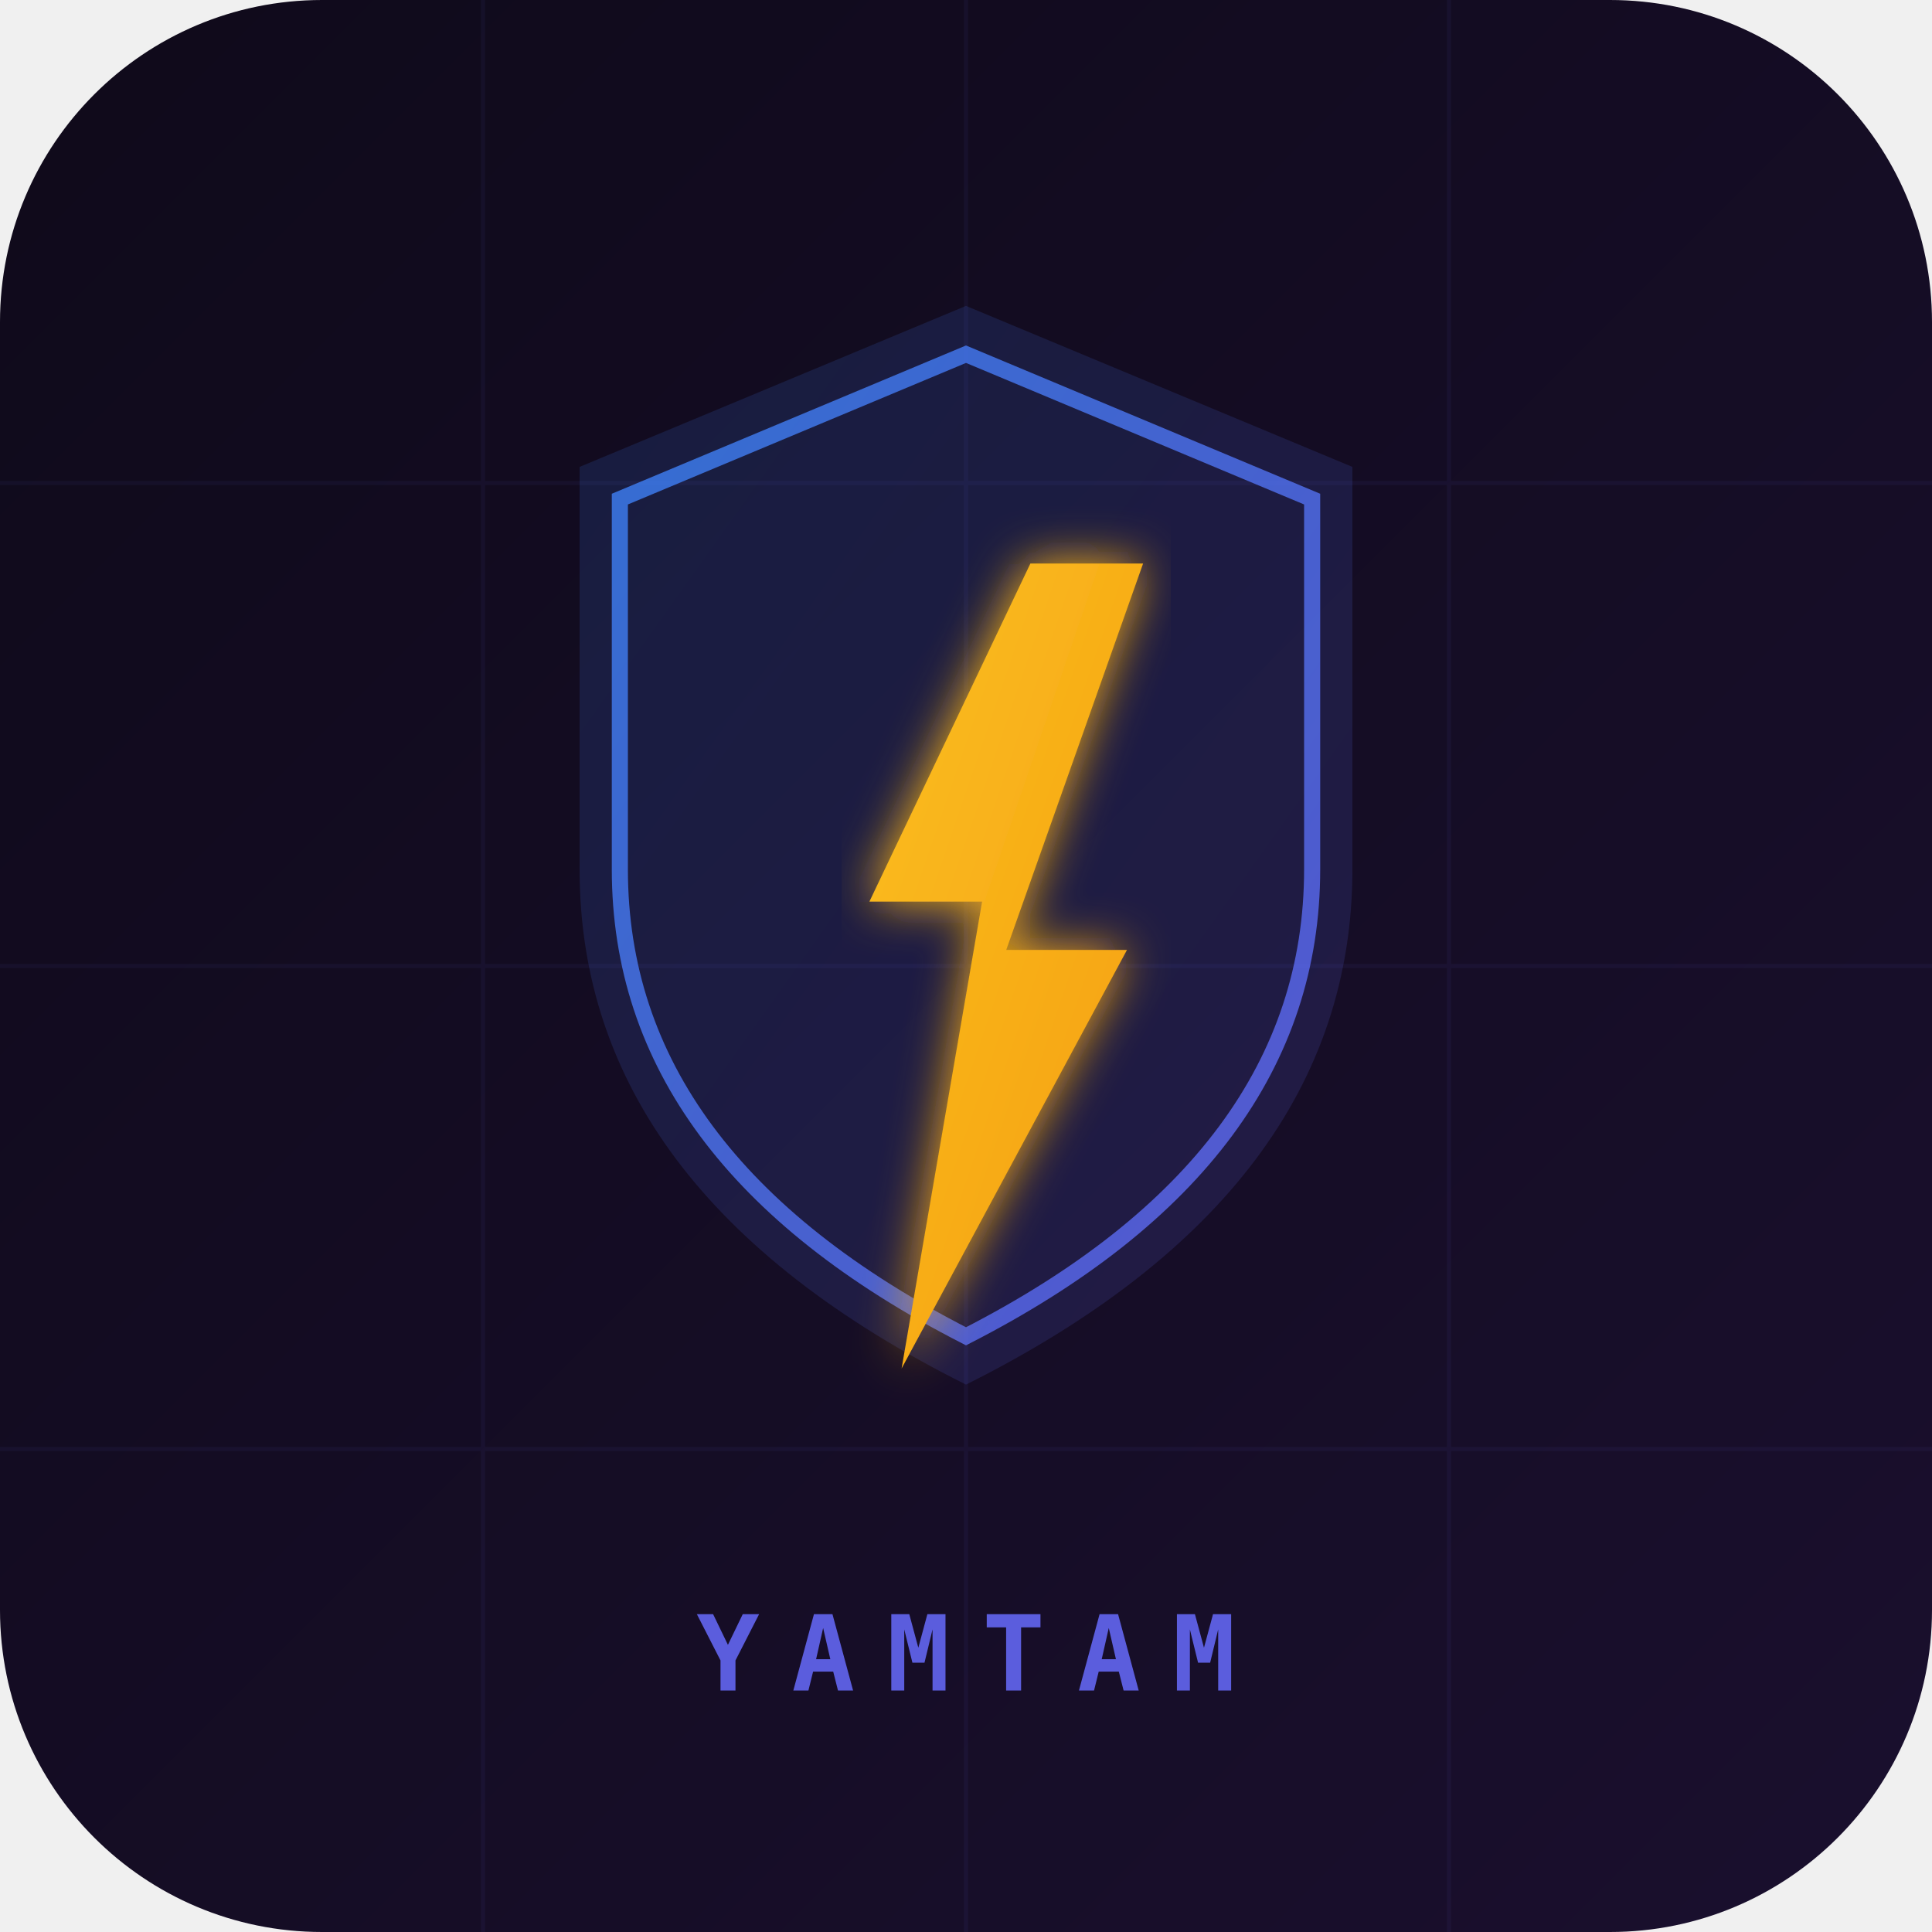
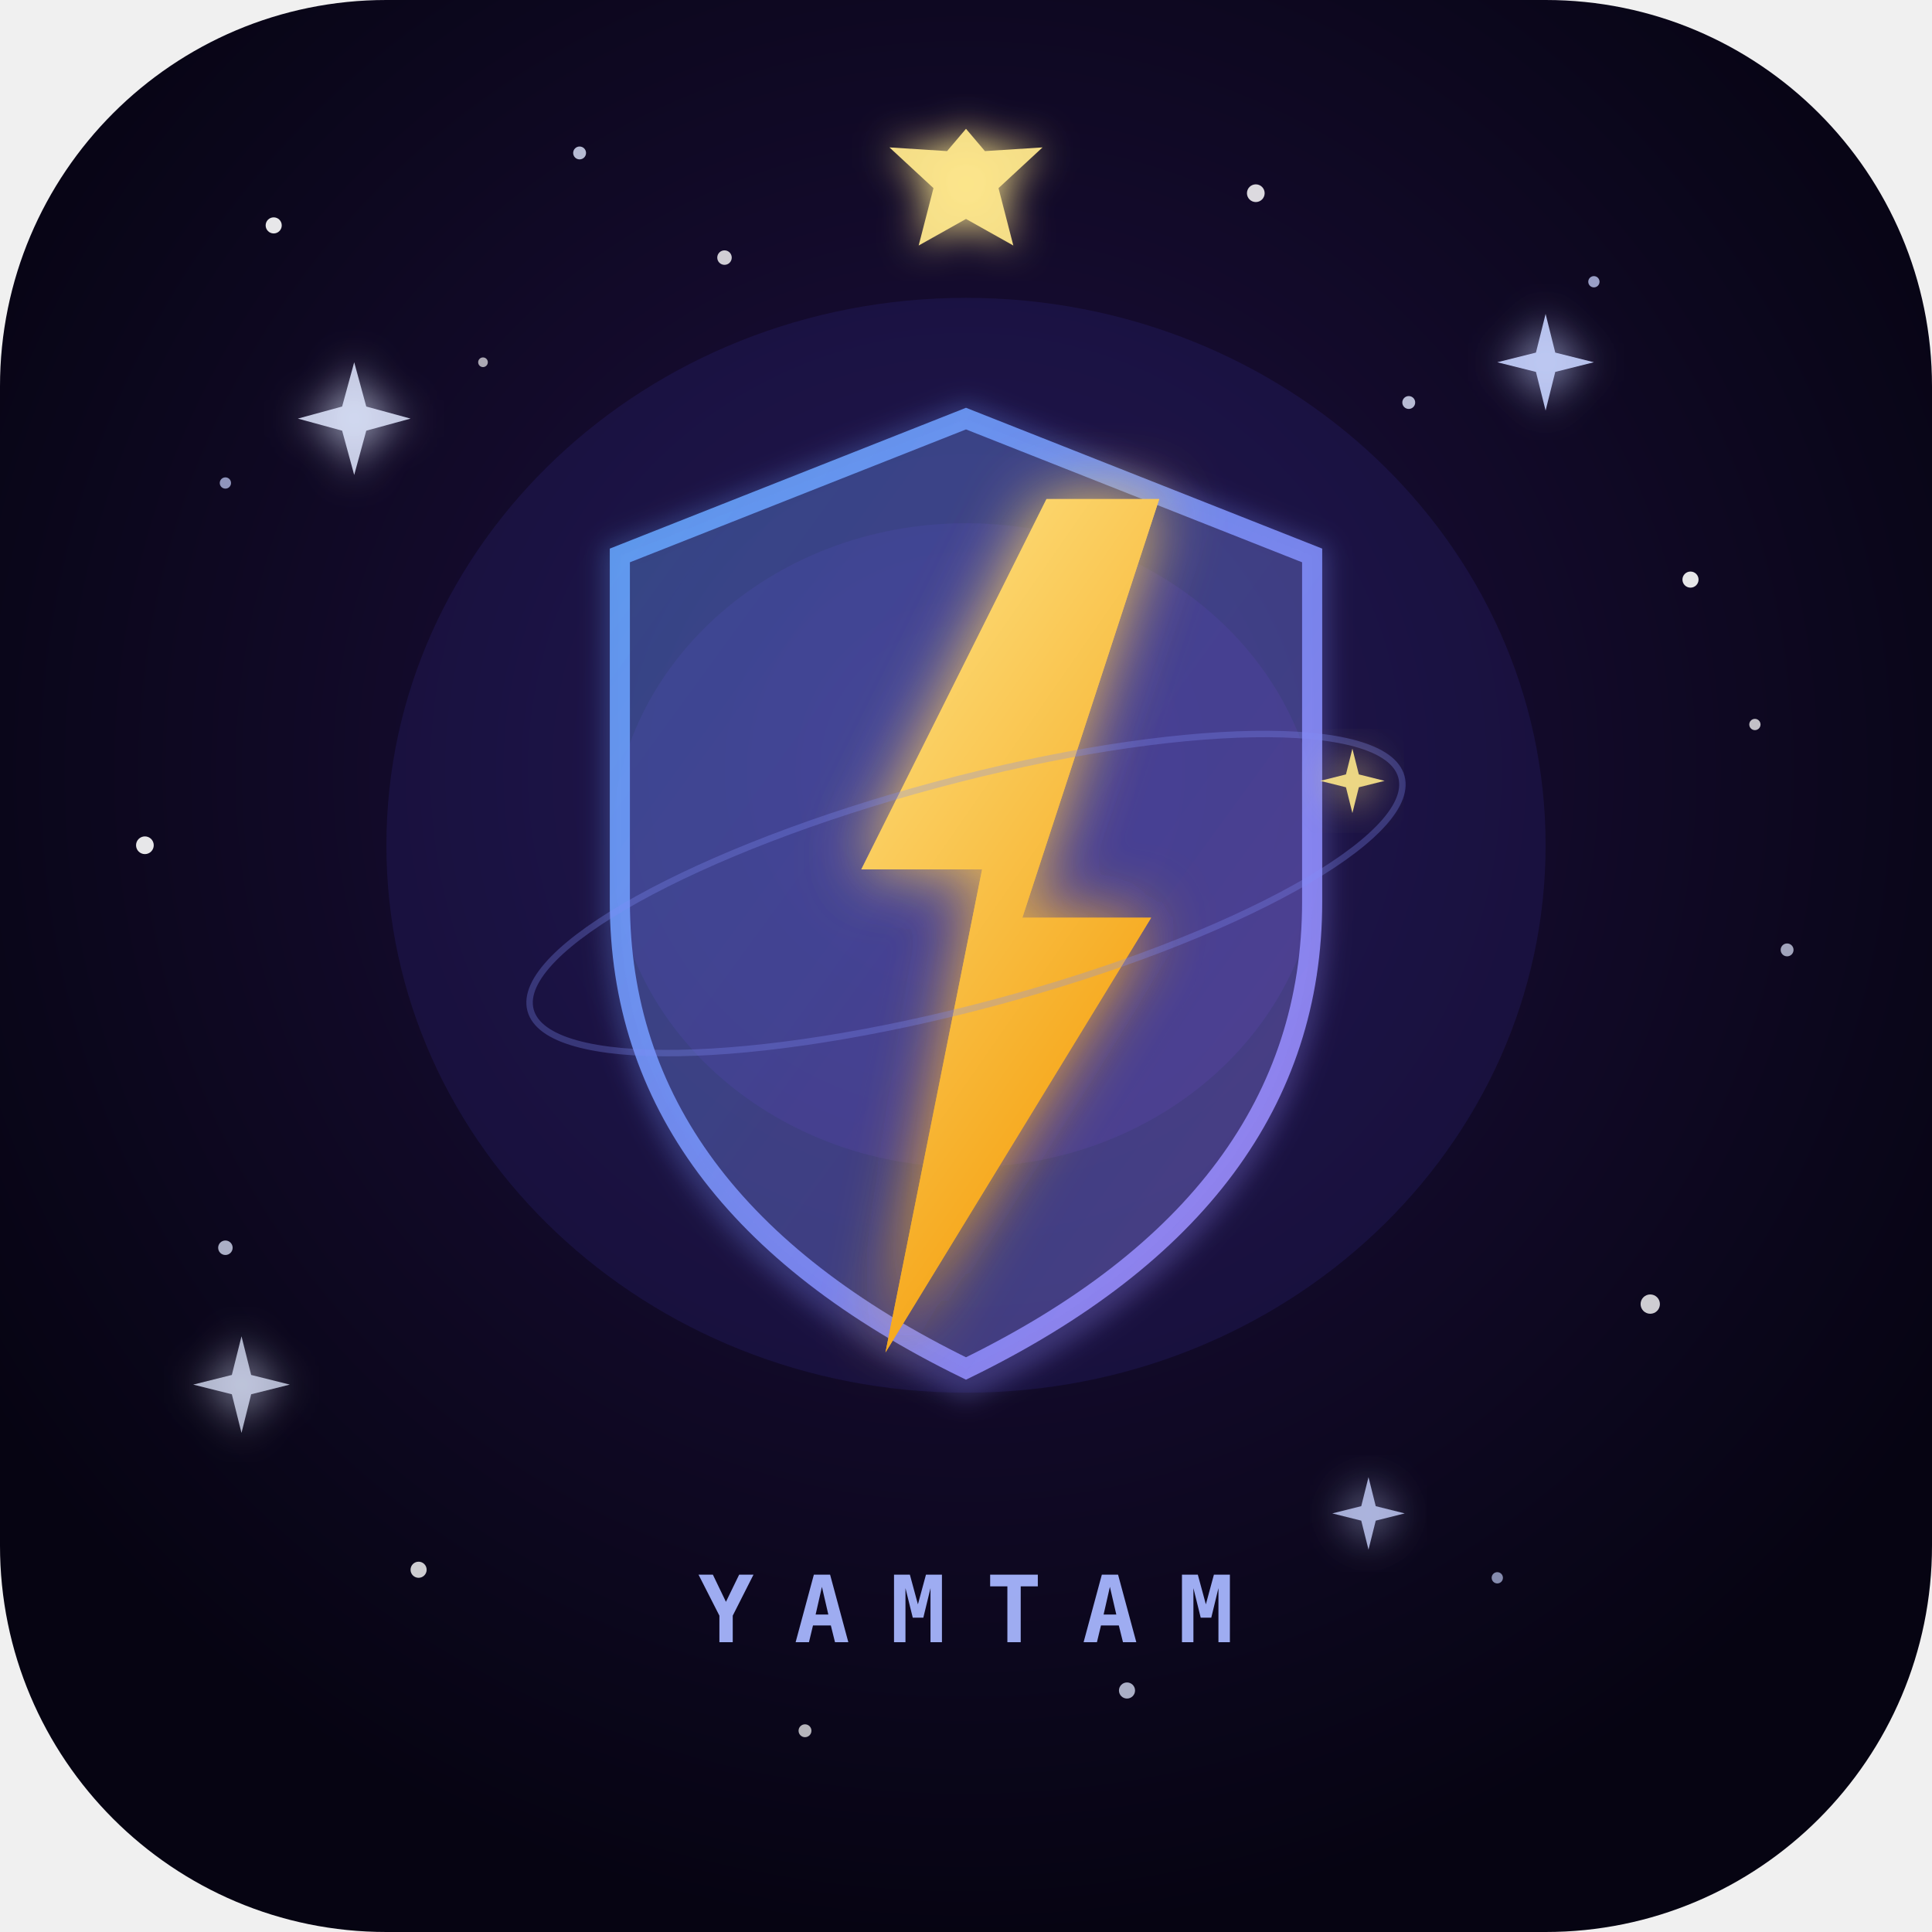
<svg xmlns="http://www.w3.org/2000/svg" viewBox="0 0 240 240" width="240" height="240">
  <defs>
-     <linearGradient id="bg" x1="0%" y1="0%" x2="100%" y2="100%">
-       <stop offset="0%" style="stop-color:#0f0a1a" />
-       <stop offset="100%" style="stop-color:#1a0f2e" />
+     <radialGradient id="bgGrad" cx="50%" cy="40%" r="60%">
+       <stop offset="0%" style="stop-color:#1e1040" />
+       <stop offset="100%" style="stop-color:#060412" />
+     </radialGradient>
+     <linearGradient id="shieldGrad" x1="0%" y1="0%" x2="100%" y2="100%">
+       <stop offset="0%" style="stop-color:#60a5fa" />
+       <stop offset="60%" style="stop-color:#818cf8" />
+       <stop offset="100%" style="stop-color:#a78bfa" />
    </linearGradient>
-     <linearGradient id="shield" x1="0%" y1="0%" x2="100%" y2="100%">
-       <stop offset="0%" style="stop-color:#3b82f6" />
-       <stop offset="100%" style="stop-color:#6366f1" />
-     </linearGradient>
-     <linearGradient id="bolt" x1="0%" y1="0%" x2="100%" y2="100%">
-       <stop offset="0%" style="stop-color:#fbbf24" />
+     <linearGradient id="boltGrad" x1="0%" y1="0%" x2="50%" y2="100%">
+       <stop offset="0%" style="stop-color:#fde68a" />
      <stop offset="100%" style="stop-color:#f59e0b" />
    </linearGradient>
-     <filter id="glow">
-       <feGaussianBlur stdDeviation="3" result="blur" />
+     <radialGradient id="starGlow" cx="50%" cy="50%" r="50%">
+       <stop offset="0%" style="stop-color:#fff;stop-opacity:1" />
+       <stop offset="100%" style="stop-color:#a78bfa;stop-opacity:0" />
+     </radialGradient>
+     <filter id="softGlow" x="-30%" y="-30%" width="160%" height="160%">
+       <feGaussianBlur in="SourceGraphic" stdDeviation="2.5" result="blur" />
      <feMerge>
        <feMergeNode in="blur" />
        <feMergeNode in="SourceGraphic" />
      </feMerge>
    </filter>
+     <filter id="boltGlow" x="-40%" y="-20%" width="180%" height="140%">
+       <feGaussianBlur in="SourceGraphic" stdDeviation="4" result="blur" />
+       <feMerge>
+         <feMergeNode in="blur" />
+         <feMergeNode in="SourceGraphic" />
+       </feMerge>
+     </filter>
+     <filter id="shieldBlur" x="-10%" y="-10%" width="120%" height="120%">
+       <feGaussianBlur in="SourceGraphic" stdDeviation="1.5" />
+     </filter>
  </defs>
-   <rect width="240" height="240" rx="40" fill="url(#bg)" />
-   <g opacity="0.06" stroke="#6366f1" stroke-width="0.5">
-     <line x1="0" y1="60" x2="240" y2="60" />
-     <line x1="0" y1="120" x2="240" y2="120" />
-     <line x1="0" y1="180" x2="240" y2="180" />
-     <line x1="60" y1="0" x2="60" y2="240" />
-     <line x1="120" y1="0" x2="120" y2="240" />
-     <line x1="180" y1="0" x2="180" y2="240" />
+   <rect width="240" height="240" rx="48" fill="url(#bgGrad)" />
+   <ellipse cx="120" cy="105" rx="72" ry="68" fill="#3730a3" opacity="0.18" />
+   <ellipse cx="120" cy="105" rx="44" ry="40" fill="#6d28d9" opacity="0.12" />
+   <circle cx="34" cy="28" r="1" fill="#fff" opacity="0.9" />
+   <circle cx="72" cy="19" r="0.8" fill="#e0e7ff" opacity="0.8" />
+   <circle cx="156" cy="24" r="1.1" fill="#fff" opacity="0.85" />
+   <circle cx="198" cy="35" r="0.7" fill="#c7d2fe" opacity="0.75" />
+   <circle cx="210" cy="72" r="1" fill="#fff" opacity="0.9" />
+   <circle cx="222" cy="118" r="0.8" fill="#e0e7ff" opacity="0.7" />
+   <circle cx="205" cy="162" r="1.2" fill="#fff" opacity="0.8" />
+   <circle cx="186" cy="196" r="0.7" fill="#c7d2fe" opacity="0.65" />
+   <circle cx="52" cy="195" r="1" fill="#fff" opacity="0.8" />
+   <circle cx="28" cy="155" r="0.9" fill="#e0e7ff" opacity="0.75" />
+   <circle cx="18" cy="105" r="1.1" fill="#fff" opacity="0.9" />
+   <circle cx="28" cy="60" r="0.7" fill="#c7d2fe" opacity="0.7" />
+   <circle cx="90" cy="32" r="0.9" fill="#fff" opacity="0.8" />
+   <circle cx="140" cy="210" r="1" fill="#e0e7ff" opacity="0.75" />
+   <circle cx="100" cy="215" r="0.8" fill="#fff" opacity="0.7" />
+   <circle cx="60" cy="45" r="0.6" fill="#fff" opacity="0.65" />
+   <circle cx="175" cy="50" r="0.8" fill="#e0e7ff" opacity="0.8" />
+   <circle cx="218" cy="90" r="0.7" fill="#fff" opacity="0.75" />
+   <g transform="translate(44,52)" filter="url(#softGlow)">
+     <path d="M0,-7 L1.5,-1.5 L7,0 L1.5,1.5 L0,7 L-1.5,1.5 L-7,0 L-1.5,-1.5 Z" fill="#e0e7ff" opacity="0.85" />
  </g>
-   <path d="M120 38 L168 58 L168 108 Q168 148 120 172 Q72 148 72 108 L72 58 Z" fill="url(#shield)" opacity="0.15" />
-   <path d="M120 44 L163 62 L163 108 Q163 144 120 166 Q77 144 77 108 L77 62 Z" fill="none" stroke="url(#shield)" stroke-width="2" opacity="0.8" />
-   <path d="M128 70 L108 112 L122 112 L112 170 L140 118 L125 118 L142 70 Z" fill="url(#bolt)" filter="url(#glow)" />
-   <text x="120" y="210" text-anchor="middle" font-family="ui-monospace,monospace" font-size="13" font-weight="700" letter-spacing="4" fill="#6366f1" opacity="0.9">YAMTAM</text>
+   <g transform="translate(192,45)" filter="url(#softGlow)">
+     <path d="M0,-6 L1.2,-1.2 L6,0 L1.2,1.2 L0,6 L-1.2,1.2 L-6,0 L-1.2,-1.2 Z" fill="#c7d2fe" opacity="0.9" />
+   </g>
+   <g transform="translate(216,138)" filter="url(#softGlow)">
+     <path d="M0,-5 L1,- 1 L5,0 L1,1 L0,5 L-1,1 L-5,0 L-1,-1 Z" fill="#a5b4fc" opacity="0.8" />
+   </g>
+   <g transform="translate(30,172)" filter="url(#softGlow)">
+     <path d="M0,-6 L1.2,-1.2 L6,0 L1.2,1.2 L0,6 L-1.2,1.2 L-6,0 L-1.2,-1.2 Z" fill="#e0e7ff" opacity="0.75" />
+   </g>
+   <g transform="translate(170,188)" filter="url(#softGlow)">
+     <path d="M0,-4.5 L0.9,-0.9 L4.5,0 L0.9,0.9 L0,4.5 L-0.9,0.9 L-4.5,0 L-0.9,-0.9 Z" fill="#c7d2fe" opacity="0.8" />
+   </g>
+   <g transform="translate(120,26)" filter="url(#softGlow)">
+     <path d="M0,-10 L2.35,-7.23 L9.51,-7.69 L4.04,-2.63 L5.88,4.5 L0,1.2 L-5.88,4.5 L-4.04,-2.63 L-9.51,-7.69 L-2.35,-7.23 Z" fill="#fde68a" opacity="0.95" />
+   </g>
+   <path d="M120 50 L165 68 L165 112 Q165 152 120 174 Q75 152 75 112 L75 68 Z" fill="url(#shieldGrad)" filter="url(#shieldBlur)" opacity="0.3" />
+   <path d="M120 52 L163 69 L163 112 Q163 149 120 170 Q77 149 77 112 L77 69 Z" fill="none" stroke="url(#shieldGrad)" stroke-width="2.5" opacity="0.9" />
+   <path d="M120 52 L163 69 L163 112 Q163 149 120 170 Q77 149 77 112 L77 69 Z" fill="url(#shieldGrad)" opacity="0.08" />
+   <path d="M130 62 L107 108 L122 108 L110 168 L143 114 L127 114 L144 62 Z" fill="url(#boltGrad)" filter="url(#boltGlow)" opacity="0.95" />
+   <path d="M130 62 L107 108 L122 108 L110 168 L143 114 L127 114 L144 62 Z" fill="url(#boltGrad)" />
+   <ellipse cx="120" cy="111" rx="56" ry="14" fill="none" stroke="#818cf8" stroke-width="0.8" opacity="0.3" transform="rotate(-15, 120, 111)" />
+   <g transform="translate(168,97)" filter="url(#softGlow)">
+     <path d="M0,-4 L0.8,-0.8 L4,0 L0.8,0.8 L0,4 L-0.8,0.8 L-4,0 L-0.8,-0.8 Z" fill="#fde68a" opacity="0.9" />
+   </g>
+   <text x="120" y="204" text-anchor="middle" font-family="ui-monospace,'JetBrains Mono',monospace" font-size="11.5" font-weight="700" letter-spacing="5" fill="#a5b4fc" opacity="0.95">YAMTAM</text>
</svg>
